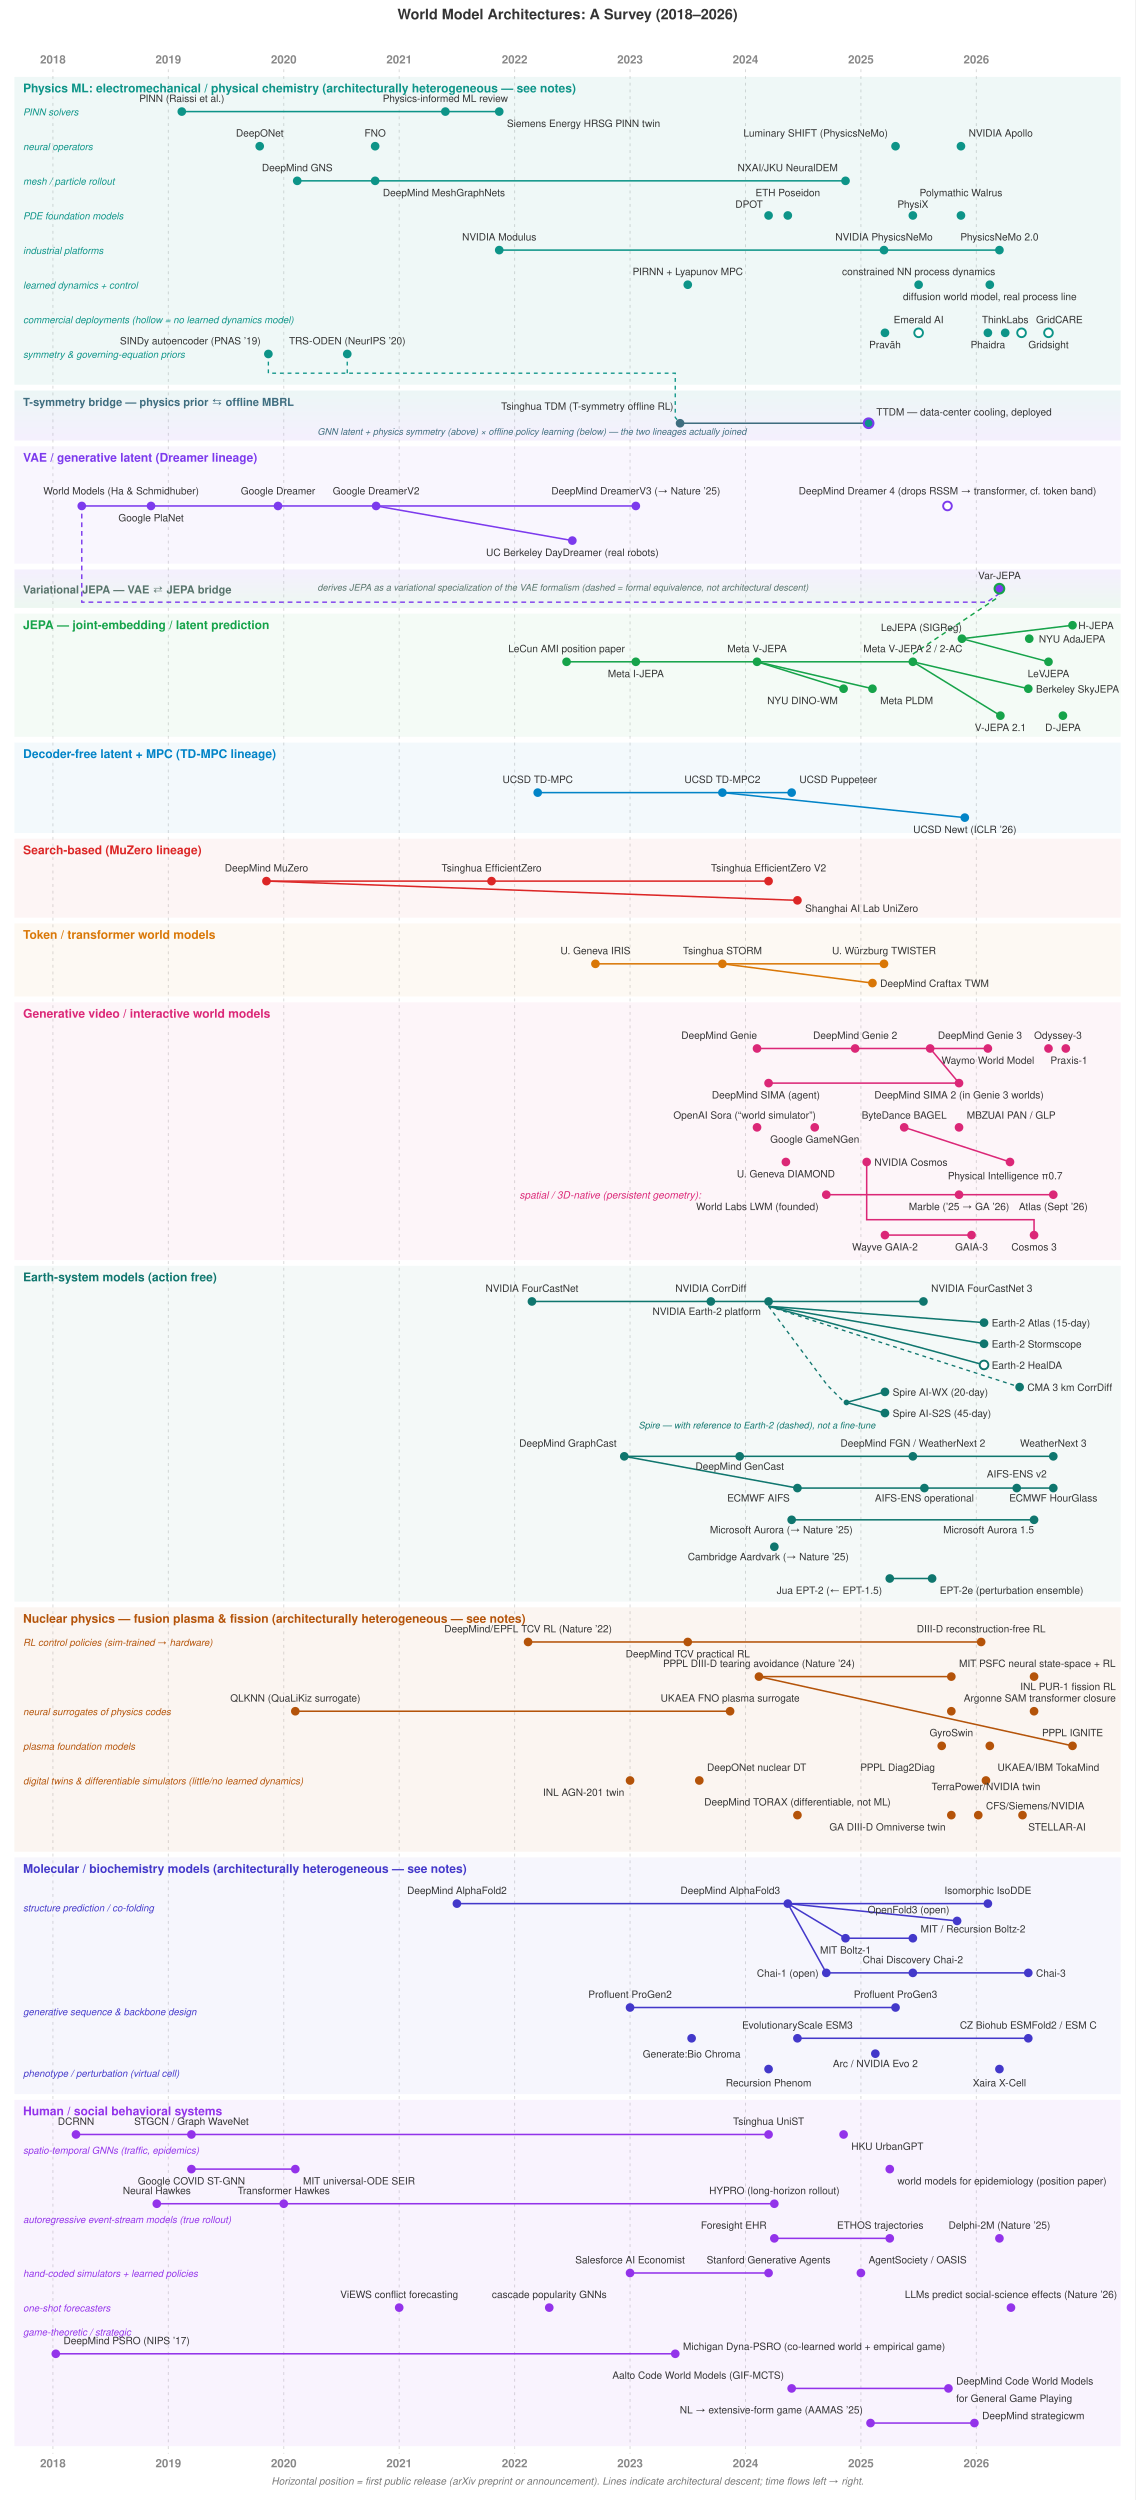
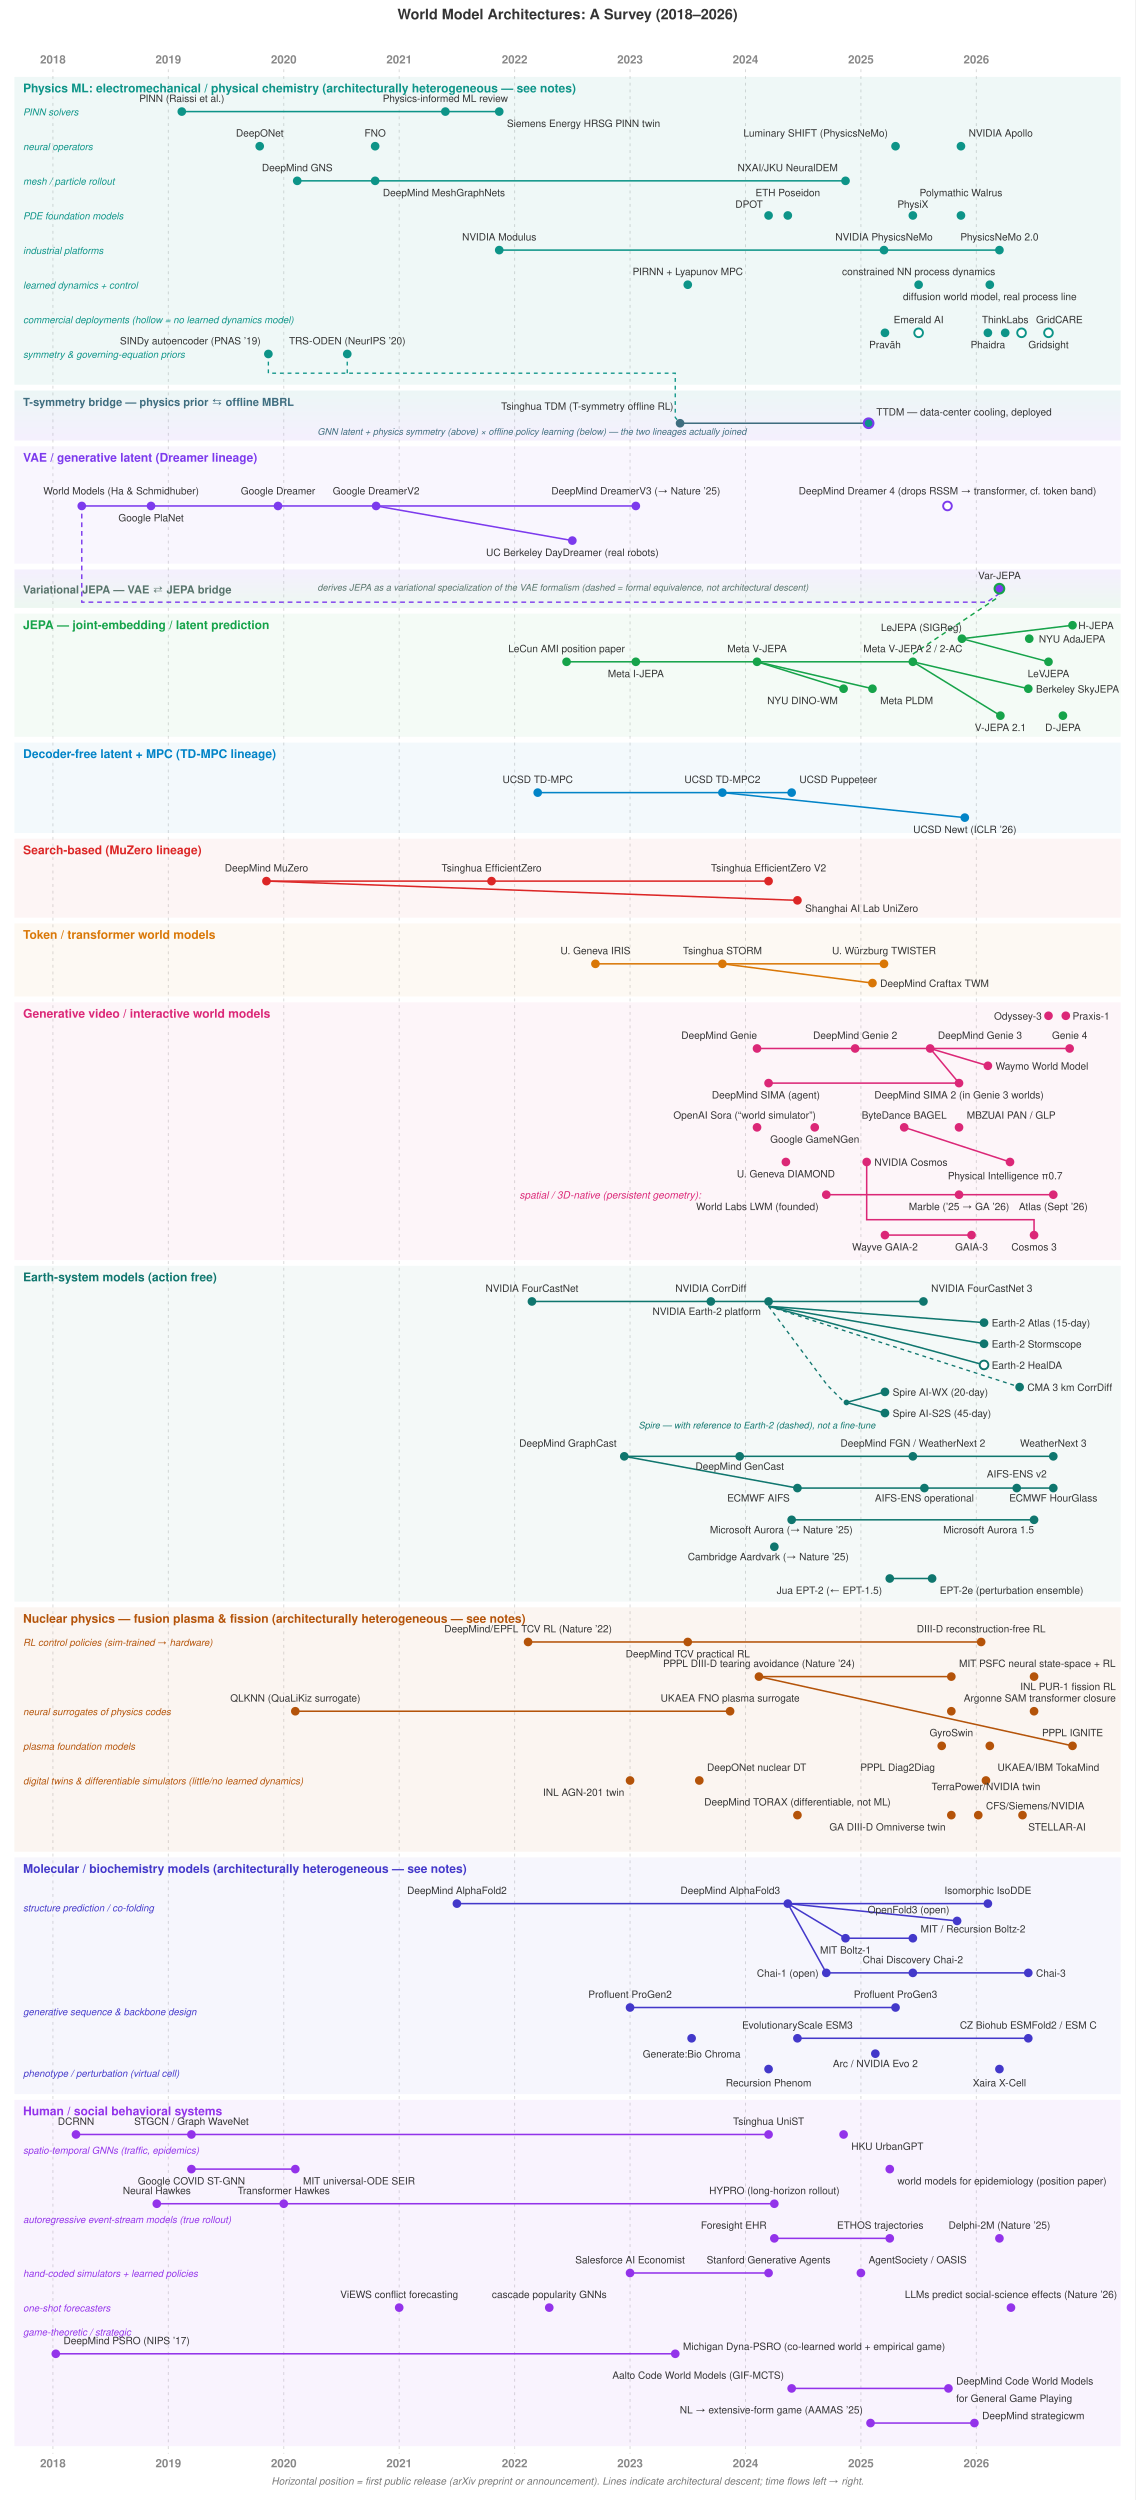
<svg xmlns="http://www.w3.org/2000/svg" viewBox="0 0 1180 2599" font-family="Helvetica, Arial, sans-serif">
  <defs>
    <linearGradient id="vaejepa" x1="0" y1="0" x2="0" y2="1">
      <stop offset="0" stop-color="#7c3aed" />
      <stop offset="1" stop-color="#16a34a" />
    </linearGradient>
    <linearGradient id="tsym" x1="0" y1="0" x2="0" y2="1">
      <stop offset="0" stop-color="#0d9488" />
      <stop offset="1" stop-color="#7c3aed" />
    </linearGradient>
  </defs>
  <rect x="0" y="0" width="1180" height="2599" fill="#ffffff" />
  <text x="590" y="20" text-anchor="middle" font-size="15" font-weight="bold" fill="#333">World Model Architectures: A Survey (2018–2026)</text>
  <g stroke="#d8d8d8" stroke-dasharray="3,4" stroke-width="1">
    <line x1="55" y1="72" x2="55" y2="2551" />
    <line x1="175" y1="72" x2="175" y2="2551" />
    <line x1="295" y1="72" x2="295" y2="2551" />
    <line x1="415" y1="72" x2="415" y2="2551" />
    <line x1="535" y1="72" x2="535" y2="2551" />
    <line x1="655" y1="72" x2="655" y2="2551" />
    <line x1="775" y1="72" x2="775" y2="2551" />
    <line x1="895" y1="72" x2="895" y2="2551" />
    <line x1="1015" y1="72" x2="1015" y2="2551" />
  </g>
  <g font-size="12" font-weight="bold" fill="#888" text-anchor="middle">
    <text x="55" y="66">2018</text>
    <text x="175" y="66">2019</text>
    <text x="295" y="66">2020</text>
    <text x="415" y="66">2021</text>
    <text x="535" y="66">2022</text>
    <text x="655" y="66">2023</text>
    <text x="775" y="66">2024</text>
    <text x="895" y="66">2025</text>
    <text x="1015" y="66">2026</text>
    <text x="55" y="2565">2018</text>
    <text x="175" y="2565">2019</text>
    <text x="295" y="2565">2020</text>
    <text x="415" y="2565">2021</text>
    <text x="535" y="2565">2022</text>
    <text x="655" y="2565">2023</text>
    <text x="775" y="2565">2024</text>
    <text x="895" y="2565">2025</text>
    <text x="1015" y="2565">2026</text>
  </g>
  <rect x="15" y="406" width="1150" height="52" fill="url(#tsym)" opacity="0.08" />
  <rect x="15" y="464" width="1150" height="122" fill="#7c3aed" opacity="0.05" />
  <rect x="15" y="592" width="1150" height="40" fill="url(#vaejepa)" opacity="0.08" />
  <rect x="15" y="638" width="1150" height="128" fill="#16a34a" opacity="0.05" />
  <rect x="15" y="1316" width="1150" height="349" fill="#0f766e" opacity="0.05" />
  <rect x="15" y="1042" width="1150" height="268" fill="#db2777" opacity="0.05" />
  <rect x="15" y="772" width="1150" height="94" fill="#0284c7" opacity="0.05" />
  <rect x="15" y="872" width="1150" height="82" fill="#dc2626" opacity="0.05" />
  <rect x="15" y="960" width="1150" height="76" fill="#d97706" opacity="0.05" />
  <text x="24" y="422" font-size="11.5" font-weight="bold" fill="#3f6d7f">T-symmetry bridge — physics prior ⇆ offline MBRL</text>
  <text x="24" y="480" font-size="12.5" font-weight="bold" fill="#7c3aed">VAE / generative latent (Dreamer lineage)</text>
  <text x="24" y="617" font-size="11.5" font-weight="bold" fill="#57736b">Variational JEPA — VAE ⇄ JEPA bridge</text>
  <text x="24" y="654" font-size="12.5" font-weight="bold" fill="#16a34a">JEPA — joint-embedding / latent prediction</text>
  <text x="24" y="1332" font-size="12.5" font-weight="bold" fill="#0f766e">Earth-system models (action free)</text>
  <text x="24" y="1058" font-size="12.5" font-weight="bold" fill="#db2777">Generative video / interactive world models</text>
  <text x="24" y="788" font-size="12.5" font-weight="bold" fill="#0284c7">Decoder-free latent + MPC (TD-MPC lineage)</text>
  <text x="24" y="888" font-size="12.5" font-weight="bold" fill="#dc2626">Search-based (MuZero lineage)</text>
  <text x="24" y="976" font-size="12.5" font-weight="bold" fill="#d97706">Token / transformer world models</text>
  <path d="M279,376 L279,388 L702,388 L702,434 L707,440" fill="none" stroke="#0d9488" stroke-width="1.4" stroke-dasharray="4,4" />
  <path d="M361,376 L361,388" fill="none" stroke="#0d9488" stroke-width="1.4" stroke-dasharray="4,4" />
  <line x1="707" y1="440" x2="903" y2="440" stroke="#3f6d7f" stroke-width="1.6" />
  <circle cx="707" cy="440" r="4.5" fill="#3f6d7f" />
  <circle cx="903" cy="440" r="5" fill="#0d9488" stroke="#7c3aed" stroke-width="2.2" />
  <g font-size="10.5" fill="#333">
    <text x="700" y="426" text-anchor="end">Tsinghua TDM (T-symmetry offline RL)</text>
    <text x="911" y="432" text-anchor="start">TTDM — data-center cooling, deployed</text>
  </g>
  <text x="330" y="452" font-size="9.5" font-style="italic" fill="#3f6d7f">GNN latent + physics symmetry (above) × offline policy learning (below) — the two lineages actually joined</text>
  <g stroke="#7c3aed" stroke-width="1.6" fill="none">
    <line x1="85" y1="526" x2="157" y2="526" />
    <line x1="157" y1="526" x2="289" y2="526" />
    <line x1="289" y1="526" x2="391" y2="526" />
    <line x1="391" y1="526" x2="661" y2="526" />
    <line x1="391" y1="526" x2="595" y2="562" />
  </g>
  <g fill="#7c3aed">
    <circle cx="85" cy="526" r="4.5" />
    <circle cx="157" cy="526" r="4.5" />
    <circle cx="289" cy="526" r="4.5" />
    <circle cx="391" cy="526" r="4.5" />
    <circle cx="661" cy="526" r="4.5" />
    <circle cx="595" cy="562" r="4.5" />
  </g>
  <g font-size="10.5" fill="#333" text-anchor="middle">
    <text x="45" y="514" text-anchor="start">World Models (Ha &amp; Schmidhuber)</text>
    <text x="157" y="542">Google PlaNet</text>
    <text x="289" y="514">Google Dreamer</text>
    <text x="391" y="514">Google DreamerV2</text>
    <text x="661" y="514">DeepMind DreamerV3 (→ Nature ’25)</text>
    <text x="985" y="514">DeepMind Dreamer 4 (drops RSSM → transformer, cf. token band)</text>
    <text x="595" y="578">UC Berkeley DayDreamer (real robots)</text>
  </g>
  <circle cx="985" cy="526" r="4.5" fill="#ffffff" stroke="#7c3aed" stroke-width="2" />
  <path d="M85,534 L85,626 L1026,626 L1039,617" fill="none" stroke="#7c3aed" stroke-width="1.5" stroke-dasharray="5,4" />
  <path d="M949,680 L1039,620" fill="none" stroke="#16a34a" stroke-width="1.5" stroke-dasharray="5,4" />
  <circle cx="1039" cy="612" r="5" fill="#7c3aed" stroke="#16a34a" stroke-width="2.2" />
  <text x="1039" y="602" font-size="10.5" fill="#333" text-anchor="middle">Var-JEPA</text>
  <text x="330" y="614" font-size="9.5" font-style="italic" fill="#57736b">derives JEPA as a variational specialization of the VAE formalism (dashed = formal equivalence, not architectural descent)</text>
  <g stroke="#16a34a" stroke-width="1.6" fill="none">
    <line x1="589" y1="688" x2="661" y2="688" />
    <line x1="661" y1="688" x2="787" y2="688" />
    <line x1="787" y1="688" x2="949" y2="688" />
    <line x1="787" y1="688" x2="877" y2="716" />
    <line x1="787" y1="688" x2="907" y2="716" />
    <line x1="949" y1="688" x2="1069" y2="716" />
    <line x1="1000" y1="664" x2="1090" y2="688" />
    <line x1="1000" y1="664" x2="1115" y2="650" />
    <line x1="949" y1="688" x2="1040" y2="744" />
  </g>
  <g fill="#16a34a">
    <circle cx="589" cy="688" r="4.5" />
    <circle cx="661" cy="688" r="4.5" />
    <circle cx="787" cy="688" r="4.5" />
    <circle cx="949" cy="688" r="4.5" />
    <circle cx="877" cy="716" r="4.5" />
    <circle cx="907" cy="716" r="4.5" />
    <circle cx="1069" cy="716" r="4.5" />
    <circle cx="1000" cy="664" r="4.5" />
    <circle cx="1090" cy="688" r="4.5" />
    <circle cx="1070" cy="664" r="4.5" />
    <circle cx="1115" cy="650" r="4.5" />
    <circle cx="1040" cy="744" r="4.5" />
    <circle cx="1105" cy="744" r="4.5" />
  </g>
  <g font-size="10.5" fill="#333" text-anchor="middle">
    <text x="589" y="678">LeCun AMI position paper</text>
    <text x="661" y="704">Meta I-JEPA</text>
    <text x="787" y="678">Meta V-JEPA</text>
    <text x="949" y="678">Meta V-JEPA 2 / 2-AC</text>
    <text x="871" y="732" text-anchor="end">NYU DINO-WM</text>
    <text x="915" y="732" text-anchor="start">Meta PLDM</text>
    <text x="1077" y="720" text-anchor="start">Berkeley SkyJEPA</text>
    <text x="1000" y="656" text-anchor="end">LeJEPA (SIGReg)</text>
    <text x="1121" y="654" text-anchor="start">H-JEPA</text>
    <text x="1040" y="760">V-JEPA 2.1</text>
    <text x="1105" y="760">D-JEPA</text>
    <text x="1080" y="668" text-anchor="start">NYU AdaJEPA</text>
    <text x="1090" y="704">LeVJEPA</text>
  </g>
  <g stroke="#0f766e" stroke-width="1.6" fill="none">
    <line x1="553" y1="1353" x2="739" y2="1353" />
    <line x1="739" y1="1353" x2="799" y2="1353" />
    <line x1="799" y1="1353" x2="960" y2="1353" />
    <line x1="799" y1="1358" x2="1023" y2="1375" />
    <line x1="799" y1="1358" x2="1023" y2="1397" />
    <line x1="799" y1="1358" x2="1023" y2="1419" />
    <line x1="880" y1="1458" x2="920" y2="1447" />
    <line x1="880" y1="1458" x2="920" y2="1469" />
    <line x1="649" y1="1514" x2="769" y2="1514" />
    <line x1="769" y1="1514" x2="949" y2="1514" />
    <line x1="949" y1="1514" x2="1095" y2="1514" />
    <line x1="649" y1="1514" x2="829" y2="1547" />
    <line x1="829" y1="1547" x2="961" y2="1547" />
    <line x1="961" y1="1547" x2="1057" y2="1547" />
    <line x1="1057" y1="1547" x2="1095" y2="1547" />
    <line x1="823" y1="1580" x2="1075" y2="1580" />
    <line x1="925" y1="1641" x2="969" y2="1641" />
  </g>
  <g fill="#0f766e">
    <circle cx="553" cy="1353" r="4.5" />
    <circle cx="739" cy="1353" r="4.5" />
    <circle cx="799" cy="1353" r="4.5" />
    <circle cx="960" cy="1353" r="4.5" />
    <circle cx="1023" cy="1375" r="4.5" />
    <circle cx="1023" cy="1397" r="4.5" />
    <circle cx="880" cy="1458" r="3" />
    <circle cx="920" cy="1447" r="4.5" />
    <circle cx="920" cy="1469" r="4.5" />
    <circle cx="649" cy="1514" r="4.5" />
    <circle cx="769" cy="1514" r="4.5" />
    <circle cx="949" cy="1514" r="4.5" />
    <circle cx="1095" cy="1514" r="4.5" />
    <circle cx="829" cy="1547" r="4.5" />
    <circle cx="961" cy="1547" r="4.5" />
    <circle cx="1057" cy="1547" r="4.5" />
    <circle cx="1095" cy="1547" r="4.5" />
    <circle cx="1060" cy="1442" r="4.5" />
    <circle cx="823" cy="1580" r="4.5" />
    <circle cx="1075" cy="1580" r="4.5" />
    <circle cx="805" cy="1608" r="4.5" />
    <circle cx="925" cy="1641" r="4.5" />
    <circle cx="969" cy="1641" r="4.5" />
  </g>
  <g font-size="10.5" fill="#333" text-anchor="middle">
    <text x="553" y="1343">NVIDIA FourCastNet</text>
    <text x="739" y="1343">NVIDIA CorrDiff</text>
    <text x="791" y="1367" text-anchor="end">NVIDIA Earth-2 platform</text>
    <text x="968" y="1343" text-anchor="start">NVIDIA FourCastNet 3</text>
    <text x="1031" y="1379" text-anchor="start">Earth-2 Atlas (15-day)</text>
    <text x="1031" y="1401" text-anchor="start">Earth-2 Stormscope</text>
    <text x="1031" y="1423" text-anchor="start">Earth-2 HealDA</text>
    <text x="928" y="1451" text-anchor="start">Spire AI-WX (20-day)</text>
    <text x="928" y="1473" text-anchor="start">Spire AI-S2S (45-day)</text>
    <text x="641" y="1504" text-anchor="end">DeepMind GraphCast</text>
    <text x="769" y="1528">DeepMind GenCast</text>
    <text x="949" y="1504">DeepMind FGN / WeatherNext 2</text>
    <text x="1095" y="1504">WeatherNext 3</text>
    <text x="821" y="1561" text-anchor="end">ECMWF AIFS</text>
    <text x="961" y="1561">AIFS-ENS operational</text>
    <text x="1057" y="1536">AIFS-ENS v2</text>
    <text x="1095" y="1561">ECMWF HourGlass</text>
    <text x="1068" y="1446" text-anchor="start">CMA 3 km CorrDiff</text>
    <text x="738" y="1594" text-anchor="start">Microsoft Aurora (→ Nature ’25)</text>
    <text x="1075" y="1594" text-anchor="end">Microsoft Aurora 1.5</text>
    <text x="715" y="1622" text-anchor="start">Cambridge Aardvark (→ Nature ’25)</text>
    <text x="917" y="1657" text-anchor="end">Jua EPT-2 (← EPT-1.5)</text>
    <text x="977" y="1657" text-anchor="start">EPT-2e (perturbation ensemble)</text>
  </g>
  <circle cx="1023" cy="1419" r="4.5" fill="#ffffff" stroke="#0f766e" stroke-width="2" />
  <path d="M799,1358 L860,1440 L876,1456" fill="none" stroke="#0f766e" stroke-width="1.4" stroke-dasharray="4,4" />
  <path d="M799,1358 L1060,1442" fill="none" stroke="#0f766e" stroke-width="1.4" stroke-dasharray="4,4" />
  <text x="910" y="1485" text-anchor="end" font-size="9.5" font-style="italic" fill="#0f766e">Spire — with reference to Earth-2 (dashed), not a fine-tune</text>
  <rect x="15" y="1931" width="1150" height="246" fill="#4338ca" opacity="0.05" />
  <text x="24" y="1947" font-size="12.5" font-weight="bold" fill="#4338ca">Molecular / biochemistry models (architecturally heterogeneous — see notes)</text>
  <text x="24" y="1987" font-size="10" font-style="italic" fill="#4338ca">structure prediction / co-folding</text>
  <text x="24" y="2095" font-size="10" font-style="italic" fill="#4338ca">generative sequence &amp; backbone design</text>
  <text x="24" y="2159" font-size="10" font-style="italic" fill="#4338ca">phenotype / perturbation (virtual cell)</text>
  <g stroke="#4338ca" stroke-width="1.6" fill="none">
    <line x1="475" y1="1979" x2="819" y2="1979" />
    <line x1="819" y1="1979" x2="1027" y2="1979" />
    <line x1="819" y1="1979" x2="879" y2="2015" />
    <line x1="879" y1="2015" x2="949" y2="2015" />
    <line x1="819" y1="1979" x2="995" y2="1997" />
    <line x1="819" y1="1979" x2="859" y2="2051" />
    <line x1="859" y1="2051" x2="949" y2="2051" />
    <line x1="949" y1="2051" x2="1069" y2="2051" />
    <line x1="655" y1="2087" x2="931" y2="2087" />
    <line x1="829" y1="2119" x2="1069" y2="2119" />
  </g>
  <g fill="#4338ca">
    <circle cx="475" cy="1979" r="4.5" />
    <circle cx="819" cy="1979" r="4.5" />
    <circle cx="1027" cy="1979" r="4.5" />
    <circle cx="995" cy="1997" r="4.5" />
    <circle cx="910" cy="2135" r="4.5" />
    <circle cx="879" cy="2015" r="4.5" />
    <circle cx="949" cy="2015" r="4.5" />
    <circle cx="859" cy="2051" r="4.5" />
    <circle cx="949" cy="2051" r="4.5" />
    <circle cx="1069" cy="2051" r="4.5" />
    <circle cx="655" cy="2087" r="4.5" />
    <circle cx="931" cy="2087" r="4.5" />
    <circle cx="719" cy="2119" r="4.5" />
    <circle cx="829" cy="2119" r="4.5" />
    <circle cx="1069" cy="2119" r="4.5" />
    <circle cx="799" cy="2151" r="4.5" />
    <circle cx="1039" cy="2151" r="4.5" />
  </g>
  <g font-size="10.5" fill="#333" text-anchor="middle">
    <text x="475" y="1969">DeepMind AlphaFold2</text>
    <text x="811" y="1969" text-anchor="end">DeepMind AlphaFold3</text>
    <text x="1027" y="1969">Isomorphic IsoDDE</text>
    <text x="995" y="1989" text-anchor="end" dx="-8">OpenFold3 (open)</text>
    <text x="879" y="2031">MIT Boltz-1</text>
    <text x="957" y="2009" text-anchor="start">MIT / Recursion Boltz-2</text>
    <text x="851" y="2055" text-anchor="end">Chai-1 (open)</text>
    <text x="949" y="2041">Chai Discovery Chai-2</text>
    <text x="1077" y="2055" text-anchor="start">Chai-3</text>
    <text x="655" y="2077">Profluent ProGen2</text>
    <text x="931" y="2077">Profluent ProGen3</text>
    <text x="719" y="2139">Generate:Bio Chroma</text>
    <text x="829" y="2109">EvolutionaryScale ESM3</text>
    <text x="1069" y="2109">CZ Biohub ESMFold2 / ESM C</text>
    <text x="910" y="2149">Arc / NVIDIA Evo 2</text>
    <text x="799" y="2169">Recursion Phenom</text>
    <text x="1039" y="2169">Xaira X-Cell</text>
  </g>
  <rect x="15" y="1671" width="1150" height="254" fill="#b45309" opacity="0.06" />
  <text x="24" y="1687" font-size="12.5" font-weight="bold" fill="#b45309">Nuclear physics — fusion plasma &amp; fission (architecturally heterogeneous — see notes)</text>
  <text x="24" y="1711" font-size="10" font-style="italic" fill="#b45309">RL control policies (sim-trained → hardware)</text>
  <text x="24" y="1783" font-size="10" font-style="italic" fill="#b45309">neural surrogates of physics codes</text>
  <text x="24" y="1819" font-size="10" font-style="italic" fill="#b45309">plasma foundation models</text>
  <text x="24" y="1855" font-size="10" font-style="italic" fill="#b45309">digital twins &amp; differentiable simulators (little/no learned dynamics)</text>
  <g stroke="#b45309" stroke-width="1.6" fill="none">
    <line x1="549" y1="1707" x2="715" y2="1707" />
    <line x1="715" y1="1707" x2="1020" y2="1707" />
    <line x1="789" y1="1743" x2="989" y2="1743" />
    <line x1="789" y1="1743" x2="1115" y2="1815" />
    <line x1="307" y1="1779" x2="759" y2="1779" />
  </g>
  <g fill="#b45309">
    <circle cx="549" cy="1707" r="4.5" />
    <circle cx="715" cy="1707" r="4.5" />
    <circle cx="1020" cy="1707" r="4.5" />
    <circle cx="789" cy="1743" r="4.5" />
    <circle cx="989" cy="1743" r="4.5" />
    <circle cx="1075" cy="1743" r="4.5" />
    <circle cx="307" cy="1779" r="4.5" />
    <circle cx="759" cy="1779" r="4.5" />
    <circle cx="989" cy="1779" r="4.5" />
    <circle cx="1075" cy="1779" r="4.5" />
    <circle cx="979" cy="1815" r="4.5" />
    <circle cx="1029" cy="1815" r="4.5" />
    <circle cx="1115" cy="1815" r="4.5" />
    <circle cx="655" cy="1851" r="4.5" />
    <circle cx="727" cy="1851" r="4.5" />
    <circle cx="1025" cy="1851" r="4.5" />
    <circle cx="829" cy="1887" r="4.5" />
    <circle cx="989" cy="1887" r="4.5" />
    <circle cx="1017" cy="1887" r="4.5" />
    <circle cx="1063" cy="1887" r="4.5" />
  </g>
  <g font-size="10.5" fill="#333" text-anchor="middle">
    <text x="549" y="1697">DeepMind/EPFL TCV RL (Nature ’22)</text>
    <text x="715" y="1723">DeepMind TCV practical RL</text>
    <text x="1020" y="1697">DIII-D reconstruction-free RL</text>
    <text x="789" y="1733">PPPL DIII-D tearing avoidance (Nature ’24)</text>
    <text x="997" y="1733" text-anchor="start">MIT PSFC neural state-space + RL</text>
    <text x="1160" y="1757" text-anchor="end">INL PUR-1 fission RL</text>
    <text x="307" y="1769">QLKNN (QuaLiKiz surrogate)</text>
    <text x="759" y="1769">UKAEA FNO plasma surrogate</text>
    <text x="989" y="1805">GyroSwin</text>
    <text x="1115" y="1805">PPPL IGNITE</text>
    <text x="1160" y="1769" text-anchor="end">Argonne SAM transformer closure</text>
    <text x="972" y="1841" text-anchor="end">PPPL Diag2Diag</text>
    <text x="1037" y="1841" text-anchor="start">UKAEA/IBM TokaMind</text>
    <text x="649" y="1867" text-anchor="end">INL AGN-201 twin</text>
    <text x="735" y="1841" text-anchor="start">DeepONet nuclear DT</text>
    <text x="1025" y="1861">TerraPower/NVIDIA twin</text>
    <text x="829" y="1877">DeepMind TORAX (differentiable, not ML)</text>
    <text x="983" y="1903" text-anchor="end">GA DIII-D Omniverse twin</text>
    <text x="1025" y="1881" text-anchor="start">CFS/Siemens/NVIDIA</text>
    <text x="1069" y="1903" text-anchor="start">STELLAR-AI</text>
  </g>
  <rect x="15" y="80" width="1150" height="320" fill="#0d9488" opacity="0.07" />
  <text x="24" y="96" font-size="12.5" font-weight="bold" fill="#0d9488">Physics ML: electromechanical / physical chemistry (architecturally heterogeneous — see notes)</text>
  <text x="24" y="120" font-size="10" font-style="italic" fill="#0d9488">PINN solvers</text>
  <text x="24" y="156" font-size="10" font-style="italic" fill="#0d9488">neural operators</text>
  <text x="24" y="192" font-size="10" font-style="italic" fill="#0d9488">mesh / particle rollout</text>
  <text x="24" y="228" font-size="10" font-style="italic" fill="#0d9488">PDE foundation models</text>
  <text x="24" y="264" font-size="10" font-style="italic" fill="#0d9488">industrial platforms</text>
  <text x="24" y="300" font-size="10" font-style="italic" fill="#0d9488">learned dynamics + control</text>
  <text x="24" y="336" font-size="10" font-style="italic" fill="#0d9488">commercial deployments (hollow = no learned dynamics model)</text>
  <text x="24" y="372" font-size="10" font-style="italic" fill="#0d9488">symmetry &amp; governing-equation priors</text>
  <g stroke="#0d9488" stroke-width="1.6" fill="none">
    <line x1="189" y1="116" x2="463" y2="116" />
    <line x1="463" y1="116" x2="519" y2="116" />
    <line x1="309" y1="188" x2="390" y2="188" />
    <line x1="390" y1="188" x2="879" y2="188" />
    <line x1="519" y1="260" x2="919" y2="260" />
    <line x1="919" y1="260" x2="1039" y2="260" />
  </g>
  <g fill="#0d9488">
    <circle cx="189" cy="116" r="4.5" />
    <circle cx="463" cy="116" r="4.5" />
    <circle cx="519" cy="116" r="4.5" />
    <circle cx="270" cy="152" r="4.5" />
    <circle cx="390" cy="152" r="4.5" />
    <circle cx="931" cy="152" r="4.5" />
    <circle cx="999" cy="152" r="4.5" />
    <circle cx="309" cy="188" r="4.5" />
    <circle cx="390" cy="188" r="4.5" />
    <circle cx="879" cy="188" r="4.5" />
    <circle cx="799" cy="224" r="4.5" />
    <circle cx="819" cy="224" r="4.5" />
    <circle cx="949" cy="224" r="4.5" />
    <circle cx="999" cy="224" r="4.5" />
    <circle cx="519" cy="260" r="4.5" />
    <circle cx="919" cy="260" r="4.5" />
    <circle cx="1039" cy="260" r="4.5" />
    <circle cx="715" cy="296" r="4.5" />
    <circle cx="955" cy="296" r="4.5" />
    <circle cx="1029" cy="296" r="4.5" />
    <circle cx="1027" cy="346" r="4.5" />
    <circle cx="920" cy="346" r="4.5" />
    <circle cx="1045" cy="346" r="4.5" />
    <circle cx="279" cy="368" r="4.5" />
    <circle cx="361" cy="368" r="4.5" />
  </g>
  <g font-size="10.5" fill="#333" text-anchor="middle">
    <text x="189" y="106">PINN (Raissi et al.)</text>
    <text x="463" y="106">Physics-informed ML review</text>
    <text x="527" y="132" text-anchor="start">Siemens Energy HRSG PINN twin</text>
    <text x="270" y="142">DeepONet</text>
    <text x="390" y="142">FNO</text>
    <text x="923" y="142" text-anchor="end">Luminary SHIFT (PhysicsNeMo)</text>
    <text x="1007" y="142" text-anchor="start">NVIDIA Apollo</text>
    <text x="309" y="178">DeepMind GNS</text>
    <text x="398" y="204" text-anchor="start">DeepMind MeshGraphNets</text>
    <text x="871" y="178" text-anchor="end">NXAI/JKU NeuralDEM</text>
    <text x="793" y="216" text-anchor="end">DPOT</text>
    <text x="819" y="204">ETH Poseidon</text>
    <text x="949" y="216">PhysiX</text>
    <text x="999" y="204">Polymathic Walrus</text>
    <text x="519" y="250">NVIDIA Modulus</text>
    <text x="919" y="250">NVIDIA PhysicsNeMo</text>
    <text x="1039" y="250">PhysicsNeMo 2.0</text>
    <text x="715" y="286">PIRNN + Lyapunov MPC</text>
    <text x="955" y="286">constrained NN process dynamics</text>
    <text x="1029" y="312">diffusion world model, real process line</text>
    <text x="955" y="336">Emerald AI</text>
    <text x="1027" y="362">Phaidra</text>
    <text x="1077" y="336" text-anchor="start">GridCARE</text>
    <text x="920" y="362">Pravāh</text>
    <text x="1045" y="336">ThinkLabs</text>
    <text x="1090" y="362">Gridsight</text>
    <text x="271" y="358" text-anchor="end">SINDy autoencoder (PNAS ’19)</text>
    <text x="361" y="358">TRS-ODEN (NeurIPS ’20)</text>
  </g>
  <circle cx="955" cy="346" r="4.5" fill="#ffffff" stroke="#0d9488" stroke-width="2" />
  <circle cx="1062" cy="346" r="4.5" fill="#ffffff" stroke="#0d9488" stroke-width="2" />
  <circle cx="1090" cy="346" r="4.5" fill="#ffffff" stroke="#0d9488" stroke-width="2" />
  <rect x="15" y="2183" width="1150" height="360" fill="#9333ea" opacity="0.06" />
  <text x="24" y="2199" font-size="12.5" font-weight="bold" fill="#9333ea">Human / social behavioral systems</text>
  <text x="24" y="2239" font-size="10" font-style="italic" fill="#9333ea">spatio-temporal GNNs (traffic, epidemics)</text>
  <text x="24" y="2311" font-size="10" font-style="italic" fill="#9333ea">autoregressive event-stream models (true rollout)</text>
  <text x="24" y="2367" font-size="10" font-style="italic" fill="#9333ea">hand-coded simulators + learned policies</text>
  <text x="24" y="2403" font-size="10" font-style="italic" fill="#9333ea">one-shot forecasters</text>
  <text x="24" y="2428" font-size="10" font-style="italic" fill="#9333ea">game-theoretic / strategic</text>
  <g stroke="#9333ea" stroke-width="1.6" fill="none">
    <line x1="79" y1="2219" x2="199" y2="2219" />
    <line x1="199" y1="2219" x2="799" y2="2219" />
    <line x1="199" y1="2255" x2="307" y2="2255" />
    <line x1="163" y1="2291" x2="295" y2="2291" />
    <line x1="295" y1="2291" x2="805" y2="2291" />
    <line x1="805" y1="2327" x2="925" y2="2327" />
    <line x1="655" y1="2363" x2="799" y2="2363" />
    <line x1="58" y1="2447" x2="702" y2="2447" />
    <line x1="823" y1="2483" x2="986" y2="2483" />
    <line x1="905" y1="2519" x2="1013" y2="2519" />
  </g>
  <g fill="#9333ea">
    <circle cx="79" cy="2219" r="4.5" />
    <circle cx="199" cy="2219" r="4.5" />
    <circle cx="799" cy="2219" r="4.5" />
    <circle cx="877" cy="2219" r="4.5" />
    <circle cx="199" cy="2255" r="4.5" />
    <circle cx="307" cy="2255" r="4.5" />
    <circle cx="925" cy="2255" r="4.5" />
    <circle cx="163" cy="2291" r="4.5" />
    <circle cx="295" cy="2291" r="4.5" />
    <circle cx="805" cy="2291" r="4.5" />
    <circle cx="805" cy="2327" r="4.5" />
    <circle cx="925" cy="2327" r="4.5" />
    <circle cx="1039" cy="2327" r="4.5" />
    <circle cx="655" cy="2363" r="4.5" />
    <circle cx="799" cy="2363" r="4.5" />
    <circle cx="895" cy="2363" r="4.5" />
    <circle cx="415" cy="2399" r="4.5" />
    <circle cx="571" cy="2399" r="4.5" />
    <circle cx="1051" cy="2399" r="4.5" />
    <circle cx="58" cy="2447" r="4.5" />
    <circle cx="702" cy="2447" r="4.5" />
    <circle cx="823" cy="2483" r="4.5" />
    <circle cx="986" cy="2483" r="4.5" />
    <circle cx="905" cy="2519" r="4.5" />
    <circle cx="1013" cy="2519" r="4.5" />
  </g>
  <g font-size="10.5" fill="#333" text-anchor="middle">
    <text x="79" y="2209">DCRNN</text>
    <text x="199" y="2209">STGCN / Graph WaveNet</text>
    <text x="799" y="2209">Tsinghua UniST</text>
    <text x="885" y="2235" text-anchor="start">HKU UrbanGPT</text>
    <text x="199" y="2271">Google COVID ST-GNN</text>
    <text x="315" y="2271" text-anchor="start">MIT universal-ODE SEIR</text>
    <text x="933" y="2271" text-anchor="start">world models for epidemiology (position paper)</text>
    <text x="163" y="2281">Neural Hawkes</text>
    <text x="295" y="2281">Transformer Hawkes</text>
    <text x="805" y="2281">HYPRO (long-horizon rollout)</text>
    <text x="797" y="2317" text-anchor="end">Foresight EHR</text>
    <text x="960" y="2317" text-anchor="end">ETHOS trajectories</text>
    <text x="1039" y="2317">Delphi-2M (Nature ’25)</text>
    <text x="655" y="2353">Salesforce AI Economist</text>
    <text x="799" y="2353">Stanford Generative Agents</text>
    <text x="903" y="2353" text-anchor="start">AgentSociety / OASIS</text>
    <text x="415" y="2389">ViEWS conflict forecasting</text>
    <text x="571" y="2389">cascade popularity GNNs</text>
    <text x="1051" y="2389">LLMs predict social-science effects (Nature ’26)</text>
    <text x="66" y="2437" text-anchor="start">DeepMind PSRO (NIPS ’17)</text>
    <text x="710" y="2443" text-anchor="start">Michigan Dyna-PSRO (co-learned world + empirical game)</text>
    <text x="815" y="2473" text-anchor="end">Aalto Code World Models (GIF-MCTS)</text>
    <text x="994" y="2479" text-anchor="start">DeepMind Code World Models</text>
    <text x="994" y="2497" text-anchor="start">for General Game Playing</text>
    <text x="897" y="2509" text-anchor="end">NL → extensive-form game (AAMAS ’25)</text>
    <text x="1021" y="2515" text-anchor="start">DeepMind strategicwm</text>
  </g>
  <g stroke="#db2777" stroke-width="1.6" fill="none">
    <line x1="787" y1="1090" x2="889" y2="1090" />
    <line x1="889" y1="1090" x2="967" y2="1090" />
-     <line x1="967" y1="1090" x2="1027" y2="1090" />
+     <line x1="967" y1="1090" x2="1112" y2="1090" />
+     <line x1="967" y1="1090" x2="1027" y2="1108" />
    <line x1="799" y1="1126" x2="997" y2="1126" />
    <line x1="967" y1="1090" x2="997" y2="1126" />
    <line x1="859" y1="1242" x2="997" y2="1242" />
    <line x1="997" y1="1242" x2="1095" y2="1242" />
    <line x1="940" y1="1172" x2="1050" y2="1208" />
    <line x1="920" y1="1284" x2="1010" y2="1284" />
    <path d="M901,1208 L901,1268 L1075,1268 L1075,1284" fill="none" />
  </g>
  <g fill="#db2777">
    <circle cx="787" cy="1090" r="4.5" />
    <circle cx="889" cy="1090" r="4.5" />
    <circle cx="967" cy="1090" r="4.5" />
-     <circle cx="1027" cy="1090" r="4.5" />
+     <circle cx="1027" cy="1108" r="4.5" />
    <circle cx="799" cy="1126" r="4.5" />
    <circle cx="997" cy="1126" r="4.5" />
    <circle cx="787" cy="1172" r="4.5" />
    <circle cx="847" cy="1172" r="4.5" />
    <circle cx="997" cy="1172" r="4.5" />
    <circle cx="940" cy="1172" r="4.5" />
    <circle cx="1050" cy="1208" r="4.5" />
-     <circle cx="1090" cy="1090" r="4.5" />
-     <circle cx="1108" cy="1090" r="4.5" />
+     <circle cx="1090" cy="1056" r="4.5" />
+     <circle cx="1108" cy="1056" r="4.5" />
+     <circle cx="1112" cy="1090" r="4.5" />
    <circle cx="920" cy="1284" r="4.5" />
    <circle cx="1010" cy="1284" r="4.5" />
    <circle cx="1075" cy="1284" r="4.5" />
    <circle cx="817" cy="1208" r="4.5" />
    <circle cx="901" cy="1208" r="4.5" />
    <circle cx="859" cy="1242" r="4.5" />
    <circle cx="997" cy="1242" r="4.5" />
    <circle cx="1095" cy="1242" r="4.5" />
  </g>
  <g font-size="10.5" fill="#333" text-anchor="middle">
    <text x="787" y="1080" text-anchor="end">DeepMind Genie</text>
    <text x="889" y="1080">DeepMind Genie 2</text>
    <text x="975" y="1080" text-anchor="start">DeepMind Genie 3</text>
-     <text x="1027" y="1106">Waymo World Model</text>
+     <text x="1112" y="1080">Genie 4</text>
+     <text x="1035" y="1112" text-anchor="start">Waymo World Model</text>
    <text x="740" y="1142" text-anchor="start">DeepMind SIMA (agent)</text>
    <text x="997" y="1142">DeepMind SIMA 2 (in Genie 3 worlds)</text>
    <text x="700" y="1163" text-anchor="start">OpenAI Sora (“world simulator”)</text>
    <text x="847" y="1188">Google GameNGen</text>
    <text x="1005" y="1163" text-anchor="start">MBZUAI PAN / GLP</text>
    <text x="940" y="1163">ByteDance BAGEL</text>
-     <text x="1075" y="1080" text-anchor="start">Odyssey-3</text>
-     <text x="1092" y="1106" text-anchor="start">Praxis-1</text>
+     <text x="1083" y="1060" text-anchor="end">Odyssey-3</text>
+     <text x="1115" y="1060" text-anchor="start">Praxis-1</text>
    <text x="920" y="1300">Wayve GAIA-2</text>
    <text x="1010" y="1300">GAIA-3</text>
    <text x="1075" y="1300">Cosmos 3</text>
    <text x="1045" y="1226">Physical Intelligence π0.7</text>
    <text x="817" y="1224">U. Geneva DIAMOND</text>
    <text x="909" y="1212" text-anchor="start">NVIDIA Cosmos</text>
    <text x="540" y="1246" text-anchor="start" font-style="italic" fill="#db2777">spatial / 3D-native (persistent geometry):</text>
    <text x="851" y="1258" text-anchor="end">World Labs LWM (founded)</text>
    <text x="997" y="1258">Marble (’25 → GA ’26)</text>
    <text x="1095" y="1258">Atlas (Sept ’26)</text>
  </g>
  <g stroke="#0284c7" stroke-width="1.6" fill="none">
    <line x1="559" y1="824" x2="751" y2="824" />
    <line x1="751" y1="824" x2="823" y2="824" />
    <line x1="751" y1="824" x2="1003" y2="850" />
  </g>
  <g fill="#0284c7">
    <circle cx="559" cy="824" r="4.5" />
    <circle cx="751" cy="824" r="4.5" />
    <circle cx="823" cy="824" r="4.5" />
    <circle cx="1003" cy="850" r="4.5" />
  </g>
  <g font-size="10.5" fill="#333" text-anchor="middle">
    <text x="559" y="814">UCSD TD-MPC</text>
    <text x="751" y="814">UCSD TD-MPC2</text>
    <text x="831" y="814" text-anchor="start">UCSD Puppeteer</text>
    <text x="1003" y="866">UCSD Newt (ICLR ’26)</text>
  </g>
  <g stroke="#dc2626" stroke-width="1.6" fill="none">
    <line x1="277" y1="916" x2="511" y2="916" />
    <line x1="511" y1="916" x2="799" y2="916" />
    <line x1="277" y1="916" x2="829" y2="936" />
  </g>
  <g fill="#dc2626">
    <circle cx="277" cy="916" r="4.5" />
    <circle cx="511" cy="916" r="4.5" />
    <circle cx="799" cy="916" r="4.5" />
    <circle cx="829" cy="936" r="4.5" />
  </g>
  <g font-size="10.5" fill="#333" text-anchor="middle">
    <text x="277" y="906">DeepMind MuZero</text>
    <text x="511" y="906">Tsinghua EfficientZero</text>
    <text x="799" y="906">Tsinghua EfficientZero V2</text>
    <text x="837" y="948" text-anchor="start">Shanghai AI Lab UniZero</text>
  </g>
  <g stroke="#d97706" stroke-width="1.6" fill="none">
    <line x1="619" y1="1002" x2="751" y2="1002" />
    <line x1="751" y1="1002" x2="919" y2="1002" />
    <line x1="751" y1="1002" x2="907" y2="1022" />
  </g>
  <g fill="#d97706">
    <circle cx="619" cy="1002" r="4.5" />
    <circle cx="751" cy="1002" r="4.5" />
    <circle cx="919" cy="1002" r="4.5" />
    <circle cx="907" cy="1022" r="4.5" />
  </g>
  <g font-size="10.5" fill="#333" text-anchor="middle">
    <text x="619" y="992">U. Geneva IRIS</text>
    <text x="751" y="992">Tsinghua STORM</text>
    <text x="919" y="992">U. Würzburg TWISTER</text>
    <text x="915" y="1026" text-anchor="start">DeepMind Craftax TWM</text>
  </g>
  <text x="590" y="2583" text-anchor="middle" font-size="10.5" fill="#777" font-style="italic">Horizontal position = first public release (arXiv preprint or announcement). Lines indicate architectural descent; time flows left → right.</text>
</svg>
